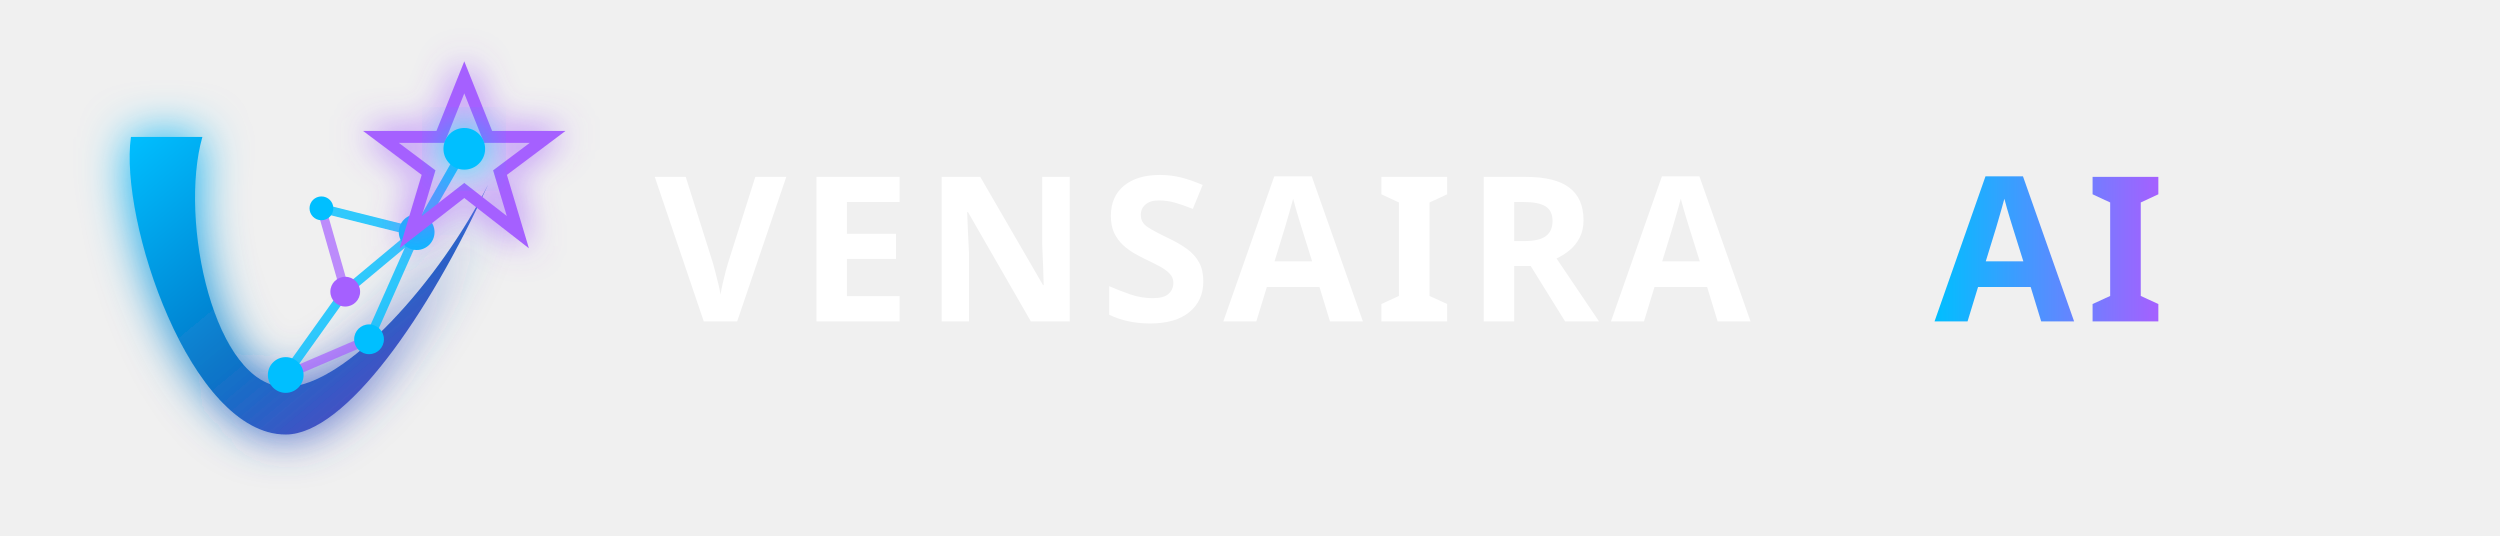
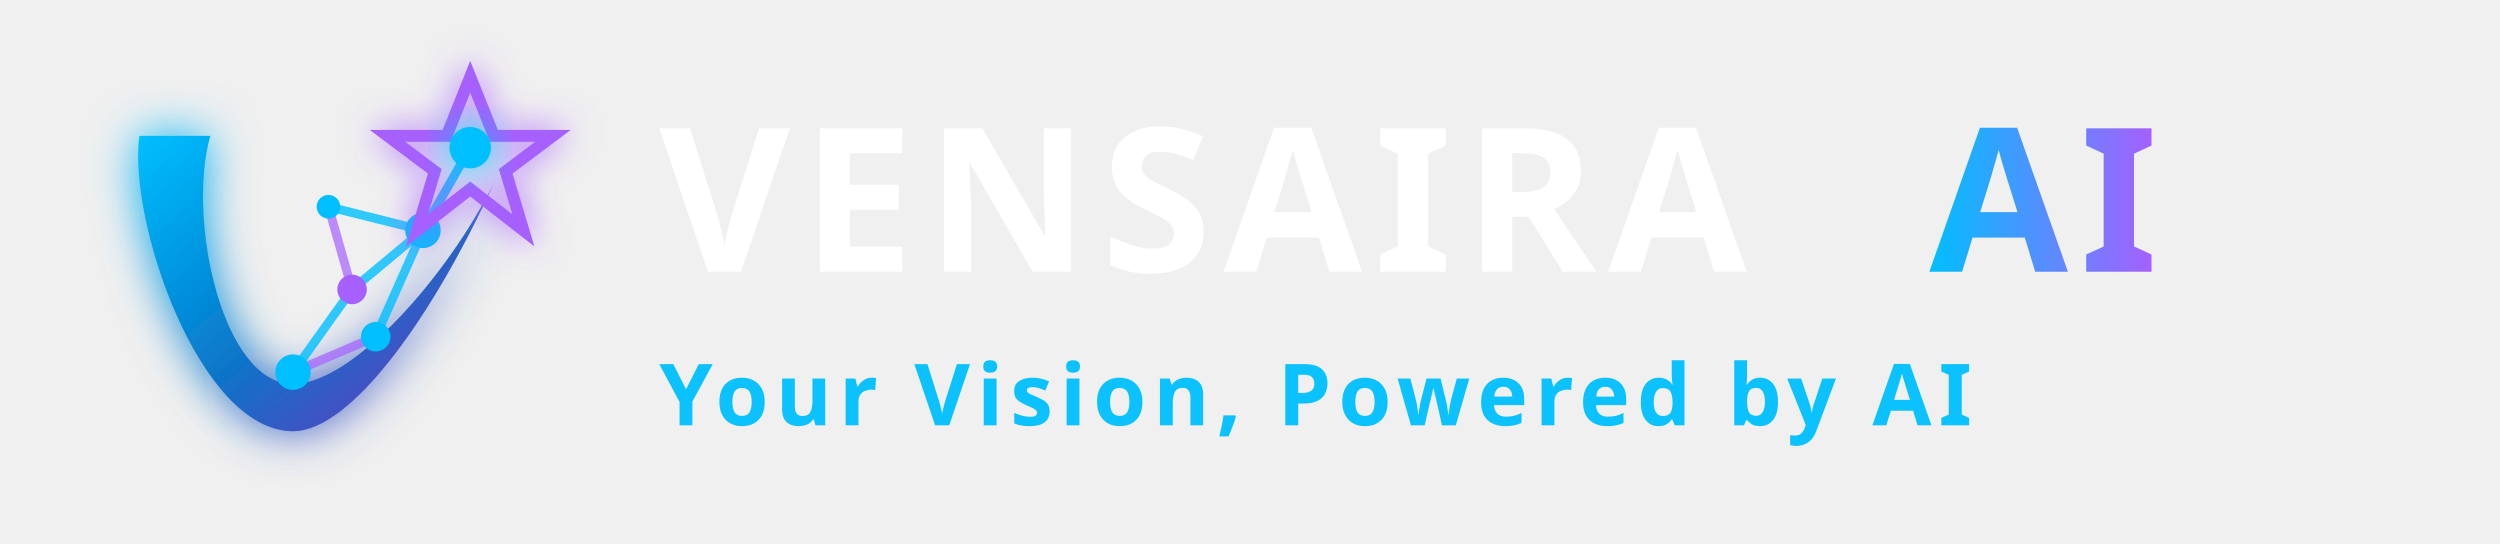
- <svg xmlns="http://www.w3.org/2000/svg" viewBox="0 0 420 90" width="210" height="45" fill="none">
+ <svg xmlns="http://www.w3.org/2000/svg" viewBox="0 0 420 92" width="230" height="50" fill="none">
  <defs>
    <linearGradient id="v-grad" x1="0%" y1="0%" x2="100%" y2="100%">
      <stop offset="0%" stop-color="#00BFFF" />
      <stop offset="50%" stop-color="#0878C9" />
      <stop offset="100%" stop-color="#7B2CBF" />
    </linearGradient>
    <linearGradient id="ai-grad" x1="0%" y1="0%" x2="100%" y2="0%">
      <stop offset="0%" stop-color="#00BFFF" />
      <stop offset="100%" stop-color="#A560FF" />
    </linearGradient>
    <filter id="star-glow" x="-50%" y="-50%" width="200%" height="200%">
      <feGaussianBlur stdDeviation="3" result="blur" />
      <feMerge>
        <feMergeNode in="blur" />
        <feMergeNode in="SourceGraphic" />
      </feMerge>
    </filter>
    <filter id="cyan-glow" x="-30%" y="-30%" width="160%" height="160%">
      <feGaussianBlur stdDeviation="4" result="blur" />
      <feMerge>
        <feMergeNode in="blur" />
        <feMergeNode in="SourceGraphic" />
      </feMerge>
    </filter>
  </defs>
  <g transform="translate(10, 5)">
    <path d="M 12 18 C 10 32, 22 68, 38 68 C 48 68, 62 48, 72 26 C 64 42, 48 60, 38 60 C 26 60, 20 32, 24 18 Z" fill="url(#v-grad)" filter="url(#cyan-glow)" />
    <line x1="38" y1="58" x2="48" y2="44" stroke="#00BFFF" stroke-width="1.5" opacity="0.8" />
    <line x1="48" y1="44" x2="60" y2="34" stroke="#00BFFF" stroke-width="1.5" opacity="0.8" />
    <line x1="48" y1="44" x2="44" y2="30" stroke="#A560FF" stroke-width="1.5" opacity="0.7" />
    <line x1="60" y1="34" x2="68" y2="20" stroke="#00BFFF" stroke-width="1.5" opacity="0.9" />
    <line x1="44" y1="30" x2="60" y2="34" stroke="#00BFFF" stroke-width="1.5" opacity="0.8" />
    <line x1="38" y1="58" x2="52" y2="52" stroke="#A560FF" stroke-width="1.5" opacity="0.7" />
    <line x1="52" y1="52" x2="60" y2="34" stroke="#00BFFF" stroke-width="1.5" opacity="0.8" />
    <circle cx="38" cy="58" r="3" fill="#00BFFF" />
    <circle cx="48" cy="44" r="2.5" fill="#A560FF" />
    <circle cx="60" cy="34" r="3" fill="#00BFFF" />
    <circle cx="44" cy="30" r="2" fill="#00BFFF" />
    <circle cx="52" cy="52" r="2.5" fill="#00BFFF" />
    <polygon points="68,8 72,18 82,18 74,24 77,34 68,27 59,34 62,24 54,18 64,18" fill="none" stroke="#A560FF" stroke-width="2" filter="url(#star-glow)" />
    <circle cx="68" cy="20" r="3.5" fill="#00BFFF" filter="url(#star-glow)" />
  </g>
-   <text x="110" y="54" font-family="'Space Grotesk', 'Plus Jakarta Sans', sans-serif" font-weight="700" font-size="34" fill="#FFFFFF" letter-spacing="2">VENSAIRA</text>
-   <text x="325" y="54" font-family="'Space Grotesk', 'Plus Jakarta Sans', sans-serif" font-weight="700" font-size="34" fill="url(#ai-grad)" letter-spacing="2">AI</text>
+   <text x="110" y="46" font-family="'Space Grotesk', 'Plus Jakarta Sans', sans-serif" font-weight="700" font-size="34" fill="#FFFFFF" letter-spacing="2">VENSAIRA</text>
+   <text x="325" y="46" font-family="'Space Grotesk', 'Plus Jakarta Sans', sans-serif" font-weight="700" font-size="34" fill="url(#ai-grad)" letter-spacing="2">AI</text>
+   <text x="110" y="72" font-family="'Plus Jakarta Sans', sans-serif" font-weight="600" font-size="14.5" fill="#00BFFF" letter-spacing="1.2" opacity="0.95">Your Vision, Powered by AI</text>
</svg>
